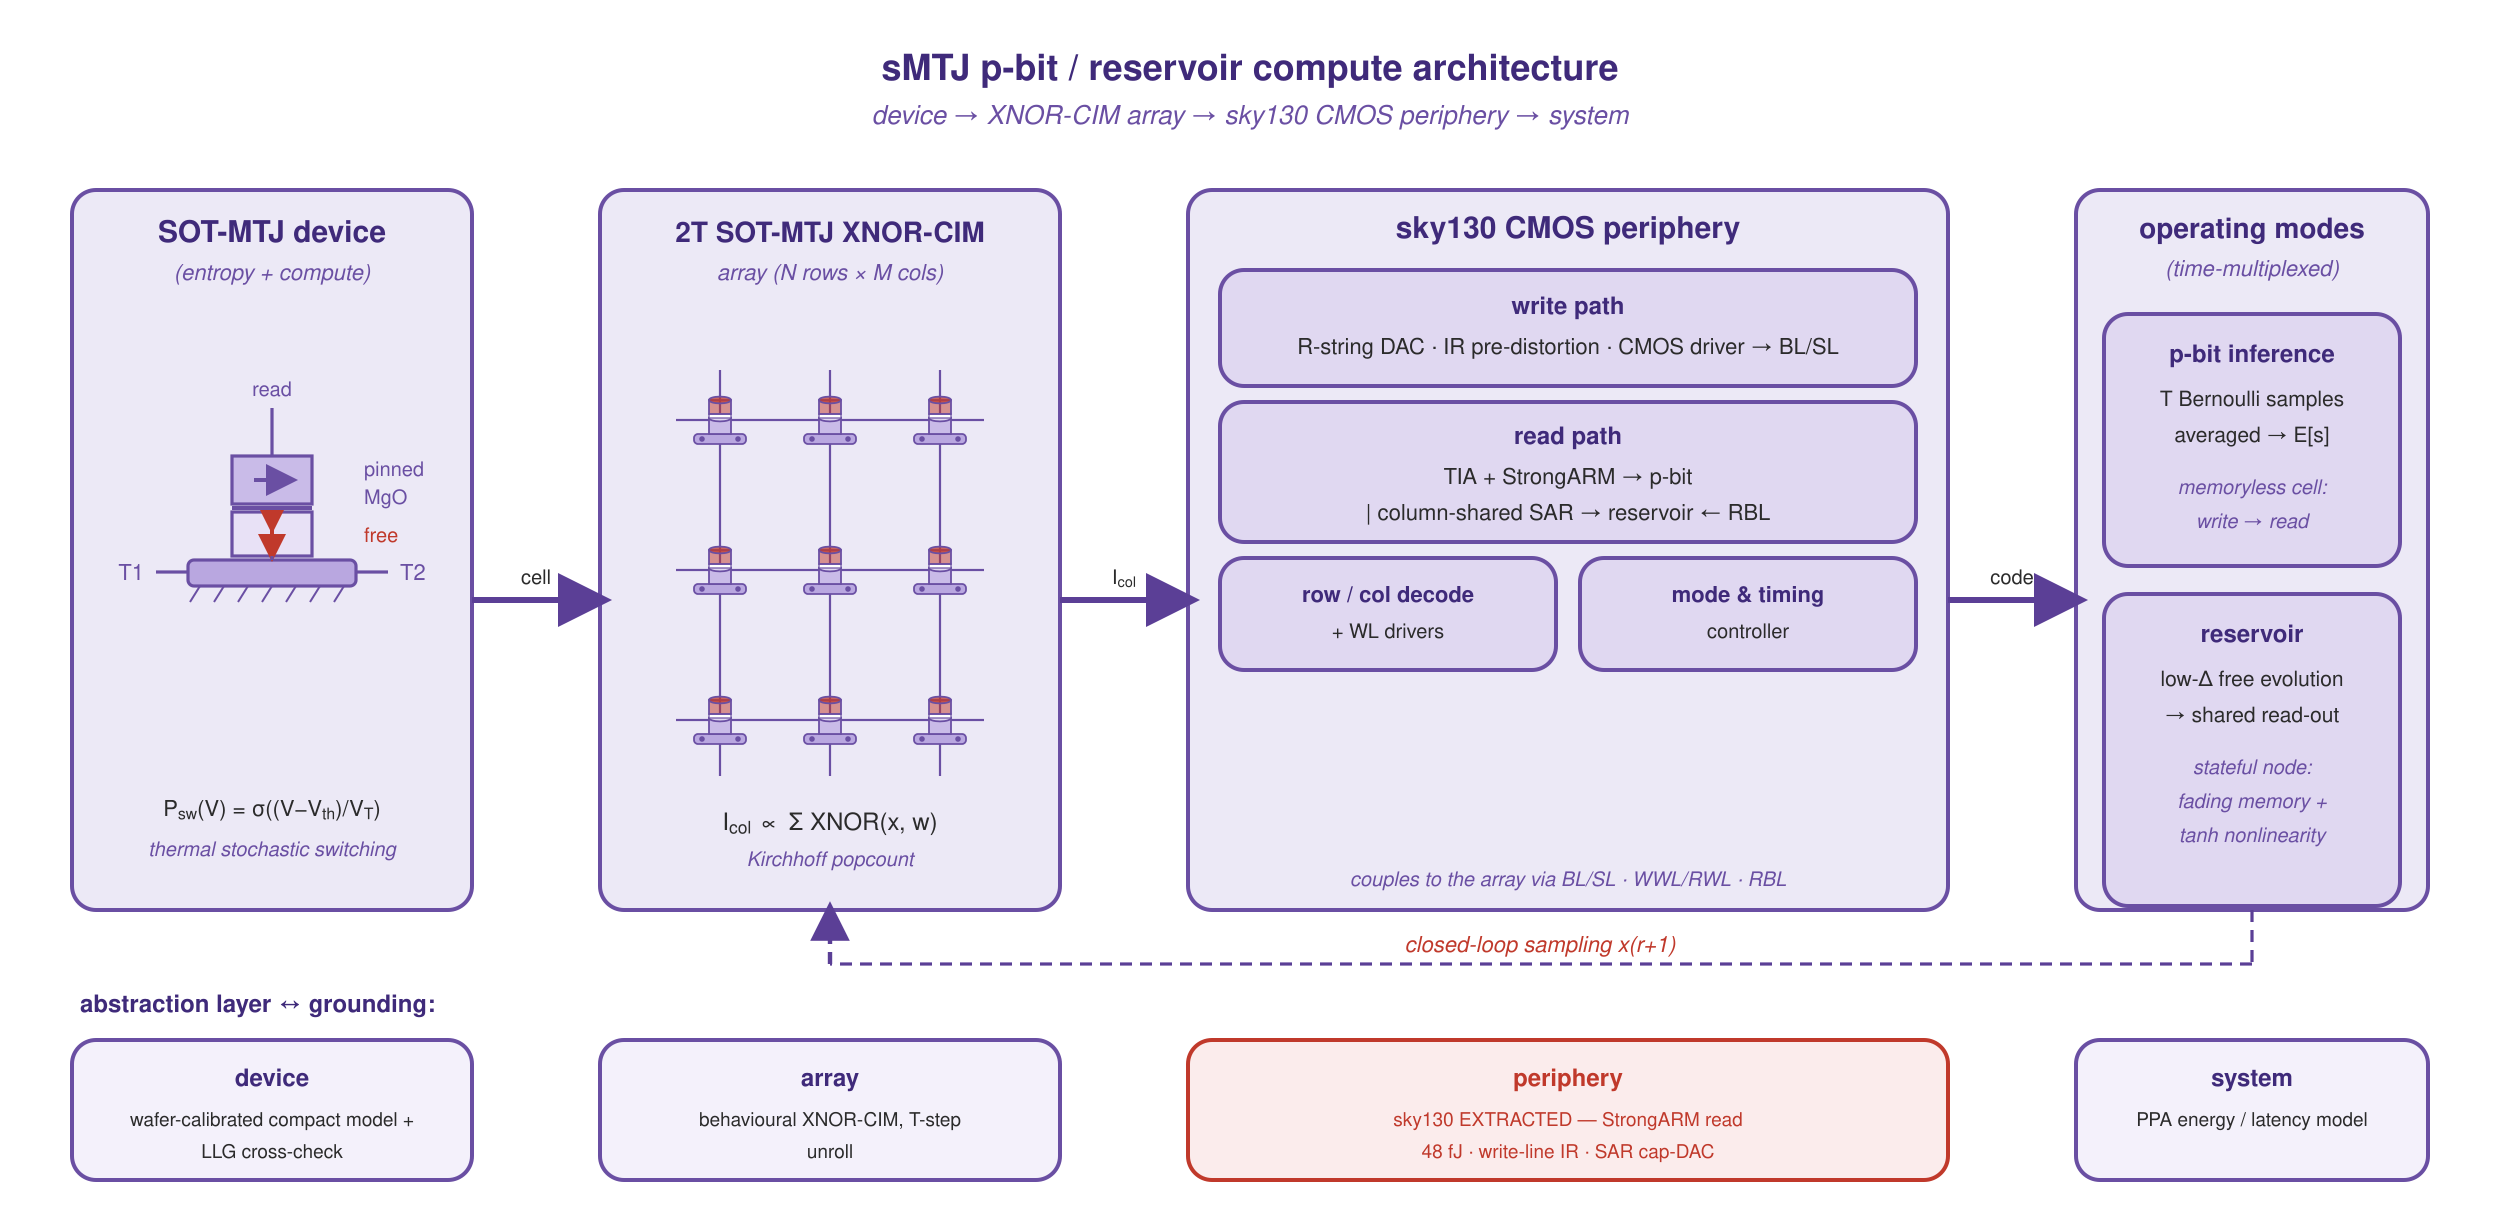
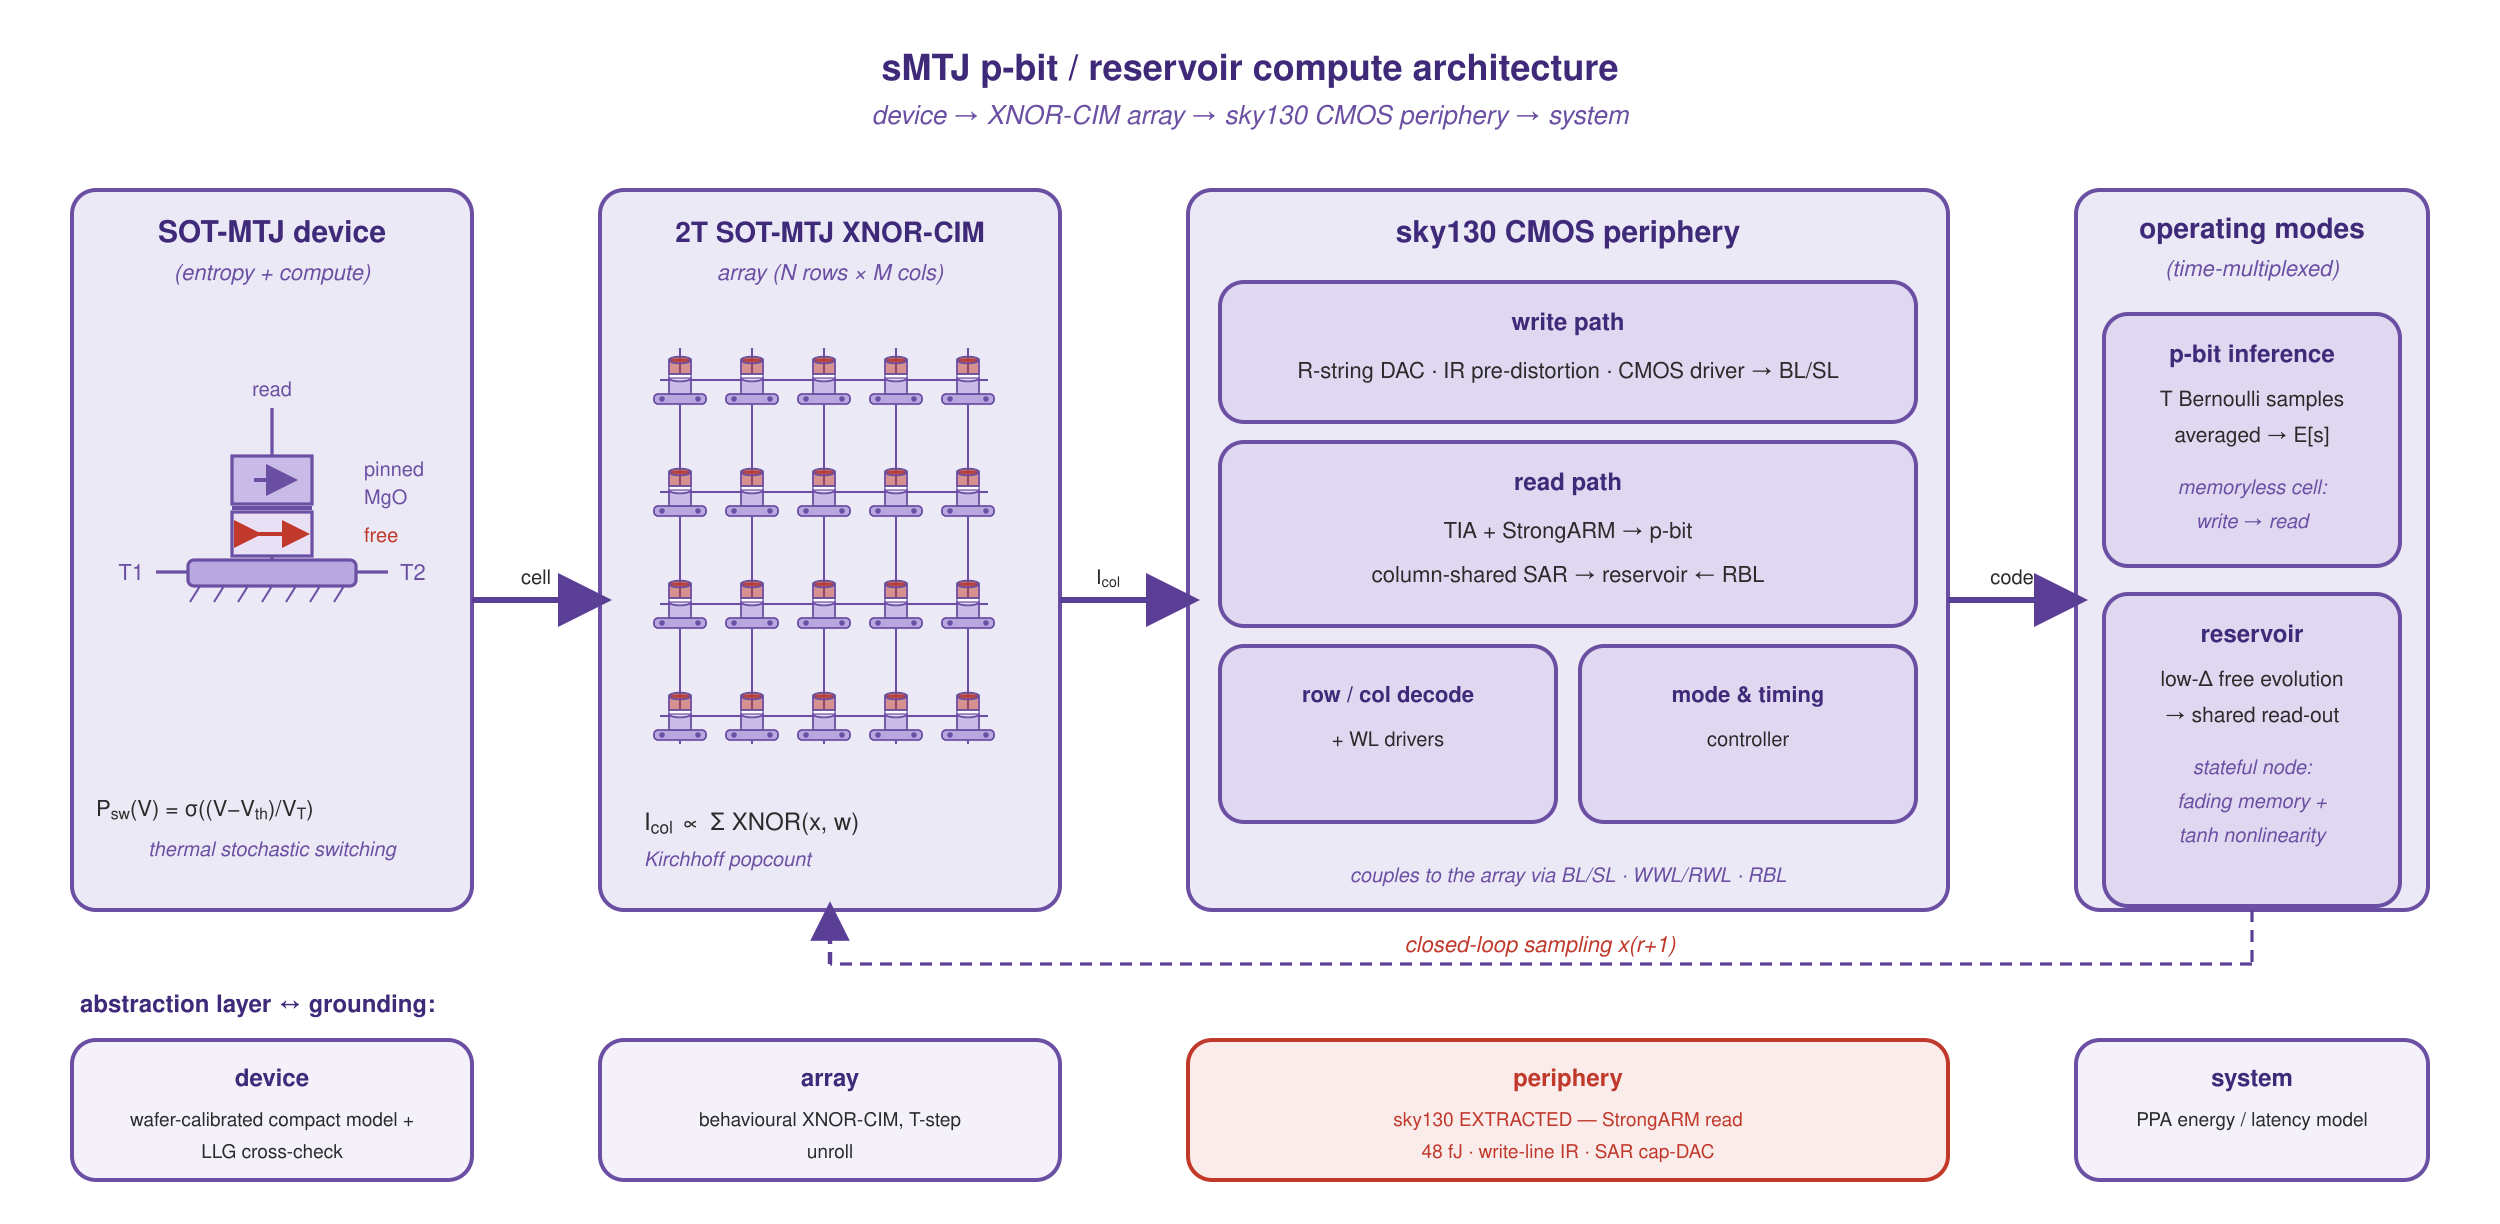
<svg xmlns="http://www.w3.org/2000/svg" viewBox="0 0 1250 612" font-family="Helvetica,Arial,sans-serif">
  <defs>
    <marker id="ah" markerWidth="9" markerHeight="9" refX="7" refY="4.5" orient="auto">
      <path d="M0,0 L9,4.5 L0,9 z" fill="#5b3f96" />
    </marker>
    <marker id="ahs" markerWidth="8" markerHeight="8" refX="6" refY="4" orient="auto">
      <path d="M0,0 L8,4 L0,8 z" fill="#6a4fa3" />
    </marker>
    <marker id="ar" markerWidth="7" markerHeight="7" refX="3.5" refY="3.5" orient="auto">
      <path d="M0,0 L7,3.5 L0,7 z" fill="#c0392b" />
    </marker>
  </defs>
  <rect x="0" y="0" width="1250" height="612" fill="white" />
  <text x="625" y="40" font-family="Helvetica,Arial,sans-serif" font-size="18" fill="#3f2a7a" font-weight="bold" text-anchor="middle">sMTJ p-bit / reservoir compute architecture</text>
  <text x="625" y="62" font-family="Helvetica,Arial,sans-serif" font-size="13" fill="#6a4fa3" font-weight="normal" text-anchor="middle" font-style="italic">device  →  XNOR-CIM array  →  sky130 CMOS periphery  →  system</text>
  <rect x="36" y="95" width="200" height="360" rx="12" fill="#ece9f6" stroke="#6a4fa3" stroke-width="2" />
  <text x="136" y="121" font-family="Helvetica,Arial,sans-serif" font-size="15" fill="#3f2a7a" font-weight="bold" text-anchor="middle">SOT-MTJ device</text>
  <text x="136" y="140" font-family="Helvetica,Arial,sans-serif" font-size="11" fill="#6a4fa3" font-weight="normal" text-anchor="middle" font-style="italic">(entropy + compute)</text>
  <rect x="94" y="280" width="84" height="13" rx="3" fill="#b9a7e0" stroke="#6a4fa3" stroke-width="1.6" />
  <line x1="100" y1="293" x2="95" y2="301" stroke="#6a4fa3" stroke-width="1" />
  <line x1="112" y1="293" x2="107" y2="301" stroke="#6a4fa3" stroke-width="1" />
  <line x1="124" y1="293" x2="119" y2="301" stroke="#6a4fa3" stroke-width="1" />
  <line x1="136" y1="293" x2="131" y2="301" stroke="#6a4fa3" stroke-width="1" />
  <line x1="148" y1="293" x2="143" y2="301" stroke="#6a4fa3" stroke-width="1" />
  <line x1="160" y1="293" x2="155" y2="301" stroke="#6a4fa3" stroke-width="1" />
  <line x1="172" y1="293" x2="167" y2="301" stroke="#6a4fa3" stroke-width="1" />
  <line x1="78" y1="286" x2="94" y2="286" stroke="#6a4fa3" stroke-width="1.6" />
  <line x1="178" y1="286" x2="194" y2="286" stroke="#6a4fa3" stroke-width="1.6" />
  <text x="72" y="290" font-family="Helvetica,Arial,sans-serif" font-size="11" fill="#6a4fa3" font-weight="normal" text-anchor="end">T1</text>
  <text x="200" y="290" font-family="Helvetica,Arial,sans-serif" font-size="11" fill="#6a4fa3" font-weight="normal" text-anchor="start">T2</text>
  <rect x="116" y="256" width="40" height="22" fill="#e8e1f6" stroke="#6a4fa3" stroke-width="1.6" />
-   <line x1="136" y1="260" x2="136" y2="274" stroke="#c0392b" stroke-width="2" marker-start="url(#ar)" marker-end="url(#ar)" />
+   <line x1="124" y1="267" x2="148" y2="267" stroke="#c0392b" stroke-width="2" marker-start="url(#ar)" marker-end="url(#ar)" />
  <text x="182" y="271" font-family="Helvetica,Arial,sans-serif" font-size="10" fill="#c0392b" font-weight="normal" text-anchor="start">free</text>
  <line x1="116" y1="254" x2="156" y2="254" stroke="#6a4fa3" stroke-width="2" />
  <text x="182" y="252" font-family="Helvetica,Arial,sans-serif" font-size="10" fill="#6a4fa3" font-weight="normal" text-anchor="start">MgO</text>
  <rect x="116" y="228" width="40" height="24" fill="#c9bbe8" stroke="#6a4fa3" stroke-width="1.6" />
  <line x1="127" y1="240" x2="145" y2="240" stroke="#6a4fa3" stroke-width="2" marker-end="url(#ahs)" />
  <text x="182" y="238" font-family="Helvetica,Arial,sans-serif" font-size="10" fill="#6a4fa3" font-weight="normal" text-anchor="start">pinned</text>
  <line x1="136" y1="278" x2="136" y2="280" stroke="#6a4fa3" stroke-width="1.6" />
  <line x1="136" y1="228" x2="136" y2="204" stroke="#6a4fa3" stroke-width="1.6" />
  <text x="136" y="198" font-family="Helvetica,Arial,sans-serif" font-size="10" fill="#6a4fa3" font-weight="normal" text-anchor="middle">read</text>
-   <text x="136" y="408" font-family="Helvetica,Arial,sans-serif" font-size="11" fill="#2b2b2b" font-weight="normal" text-anchor="middle">P<tspan baseline-shift="sub" font-size="0.72em">sw</tspan>(V) = σ((V−V<tspan baseline-shift="sub" font-size="0.72em">th</tspan>)/V<tspan baseline-shift="sub" font-size="0.72em">T</tspan>)</text>
+   <text x="48" y="408" font-family="Helvetica,Arial,sans-serif" font-size="11" fill="#2b2b2b" font-weight="normal" text-anchor="start">P<tspan baseline-shift="sub" font-size="0.72em">sw</tspan>(V) = σ((V−V<tspan baseline-shift="sub" font-size="0.72em">th</tspan>)/V<tspan baseline-shift="sub" font-size="0.72em">T</tspan>)</text>
  <text x="136" y="428" font-family="Helvetica,Arial,sans-serif" font-size="10" fill="#6a4fa3" font-weight="normal" text-anchor="middle" font-style="italic">thermal stochastic switching</text>
  <rect x="300" y="95" width="230" height="360" rx="12" fill="#ece9f6" stroke="#6a4fa3" stroke-width="2" />
  <text x="415" y="121" font-family="Helvetica,Arial,sans-serif" font-size="14" fill="#3f2a7a" font-weight="bold" text-anchor="middle">2T SOT-MTJ XNOR-CIM</text>
  <text x="415" y="140" font-family="Helvetica,Arial,sans-serif" font-size="11" fill="#6a4fa3" font-weight="normal" text-anchor="middle" font-style="italic">array  (N rows × M cols)</text>
-   <line x1="360" y1="185" x2="360" y2="388" stroke="#6a4fa3" stroke-width="1.1" />
-   <line x1="415" y1="185" x2="415" y2="388" stroke="#6a4fa3" stroke-width="1.1" />
-   <line x1="470" y1="185" x2="470" y2="388" stroke="#6a4fa3" stroke-width="1.1" />
-   <line x1="338" y1="210" x2="492" y2="210" stroke="#6a4fa3" stroke-width="1.1" />
-   <line x1="338" y1="285" x2="492" y2="285" stroke="#6a4fa3" stroke-width="1.1" />
-   <line x1="338" y1="360" x2="492" y2="360" stroke="#6a4fa3" stroke-width="1.1" />
-   <rect x="347" y="217" width="26" height="5" rx="2" fill="#b9a7e0" stroke="#6a4fa3" stroke-width="0.9" />
-   <ellipse cx="351" cy="219.5" rx="1.4" ry="1.4" fill="#6a4fa3" />
-   <ellipse cx="369" cy="219.5" rx="1.4" ry="1.4" fill="#6a4fa3" />
-   <rect x="354.5" y="209" width="11" height="8" fill="#c9bbe8" stroke="#6a4fa3" stroke-width="0.9" />
-   <ellipse cx="360" cy="209" rx="5.5" ry="1.7" fill="#e0d8f1" stroke="#6a4fa3" stroke-width="0.9" />
-   <rect x="354.5" y="207" width="11" height="2" fill="#ffffff" stroke="#6a4fa3" stroke-width="0.6" />
-   <rect x="354.5" y="200" width="11" height="7" fill="#c0392b" fill-opacity="0.5" stroke="#6a4fa3" stroke-width="0.9" />
-   <ellipse cx="360" cy="200" rx="5.5" ry="1.7" fill="#c0392b" fill-opacity="0.75" stroke="#6a4fa3" stroke-width="0.9" />
-   <rect x="347" y="292" width="26" height="5" rx="2" fill="#b9a7e0" stroke="#6a4fa3" stroke-width="0.9" />
-   <ellipse cx="351" cy="294.5" rx="1.4" ry="1.4" fill="#6a4fa3" />
-   <ellipse cx="369" cy="294.5" rx="1.4" ry="1.4" fill="#6a4fa3" />
-   <rect x="354.5" y="284" width="11" height="8" fill="#c9bbe8" stroke="#6a4fa3" stroke-width="0.9" />
-   <ellipse cx="360" cy="284" rx="5.5" ry="1.7" fill="#e0d8f1" stroke="#6a4fa3" stroke-width="0.9" />
-   <rect x="354.5" y="282" width="11" height="2" fill="#ffffff" stroke="#6a4fa3" stroke-width="0.6" />
-   <rect x="354.5" y="275" width="11" height="7" fill="#c0392b" fill-opacity="0.5" stroke="#6a4fa3" stroke-width="0.9" />
-   <ellipse cx="360" cy="275" rx="5.5" ry="1.7" fill="#c0392b" fill-opacity="0.75" stroke="#6a4fa3" stroke-width="0.9" />
-   <rect x="347" y="367" width="26" height="5" rx="2" fill="#b9a7e0" stroke="#6a4fa3" stroke-width="0.9" />
-   <ellipse cx="351" cy="369.5" rx="1.4" ry="1.4" fill="#6a4fa3" />
-   <ellipse cx="369" cy="369.5" rx="1.4" ry="1.4" fill="#6a4fa3" />
-   <rect x="354.5" y="359" width="11" height="8" fill="#c9bbe8" stroke="#6a4fa3" stroke-width="0.9" />
-   <ellipse cx="360" cy="359" rx="5.5" ry="1.7" fill="#e0d8f1" stroke="#6a4fa3" stroke-width="0.9" />
-   <rect x="354.5" y="357" width="11" height="2" fill="#ffffff" stroke="#6a4fa3" stroke-width="0.6" />
-   <rect x="354.5" y="350" width="11" height="7" fill="#c0392b" fill-opacity="0.5" stroke="#6a4fa3" stroke-width="0.9" />
-   <ellipse cx="360" cy="350" rx="5.5" ry="1.7" fill="#c0392b" fill-opacity="0.75" stroke="#6a4fa3" stroke-width="0.9" />
-   <rect x="402" y="217" width="26" height="5" rx="2" fill="#b9a7e0" stroke="#6a4fa3" stroke-width="0.9" />
-   <ellipse cx="406" cy="219.5" rx="1.4" ry="1.4" fill="#6a4fa3" />
-   <ellipse cx="424" cy="219.5" rx="1.4" ry="1.4" fill="#6a4fa3" />
-   <rect x="409.5" y="209" width="11" height="8" fill="#c9bbe8" stroke="#6a4fa3" stroke-width="0.9" />
-   <ellipse cx="415" cy="209" rx="5.5" ry="1.7" fill="#e0d8f1" stroke="#6a4fa3" stroke-width="0.9" />
-   <rect x="409.5" y="207" width="11" height="2" fill="#ffffff" stroke="#6a4fa3" stroke-width="0.6" />
-   <rect x="409.5" y="200" width="11" height="7" fill="#c0392b" fill-opacity="0.5" stroke="#6a4fa3" stroke-width="0.9" />
-   <ellipse cx="415" cy="200" rx="5.5" ry="1.7" fill="#c0392b" fill-opacity="0.75" stroke="#6a4fa3" stroke-width="0.9" />
-   <rect x="402" y="292" width="26" height="5" rx="2" fill="#b9a7e0" stroke="#6a4fa3" stroke-width="0.9" />
-   <ellipse cx="406" cy="294.5" rx="1.4" ry="1.4" fill="#6a4fa3" />
-   <ellipse cx="424" cy="294.5" rx="1.4" ry="1.4" fill="#6a4fa3" />
-   <rect x="409.5" y="284" width="11" height="8" fill="#c9bbe8" stroke="#6a4fa3" stroke-width="0.9" />
-   <ellipse cx="415" cy="284" rx="5.5" ry="1.7" fill="#e0d8f1" stroke="#6a4fa3" stroke-width="0.9" />
-   <rect x="409.5" y="282" width="11" height="2" fill="#ffffff" stroke="#6a4fa3" stroke-width="0.6" />
-   <rect x="409.5" y="275" width="11" height="7" fill="#c0392b" fill-opacity="0.5" stroke="#6a4fa3" stroke-width="0.9" />
-   <ellipse cx="415" cy="275" rx="5.5" ry="1.7" fill="#c0392b" fill-opacity="0.75" stroke="#6a4fa3" stroke-width="0.9" />
-   <rect x="402" y="367" width="26" height="5" rx="2" fill="#b9a7e0" stroke="#6a4fa3" stroke-width="0.9" />
-   <ellipse cx="406" cy="369.5" rx="1.4" ry="1.4" fill="#6a4fa3" />
-   <ellipse cx="424" cy="369.5" rx="1.4" ry="1.4" fill="#6a4fa3" />
-   <rect x="409.5" y="359" width="11" height="8" fill="#c9bbe8" stroke="#6a4fa3" stroke-width="0.9" />
-   <ellipse cx="415" cy="359" rx="5.5" ry="1.7" fill="#e0d8f1" stroke="#6a4fa3" stroke-width="0.9" />
-   <rect x="409.5" y="357" width="11" height="2" fill="#ffffff" stroke="#6a4fa3" stroke-width="0.6" />
-   <rect x="409.5" y="350" width="11" height="7" fill="#c0392b" fill-opacity="0.5" stroke="#6a4fa3" stroke-width="0.9" />
-   <ellipse cx="415" cy="350" rx="5.5" ry="1.7" fill="#c0392b" fill-opacity="0.75" stroke="#6a4fa3" stroke-width="0.9" />
-   <rect x="457" y="217" width="26" height="5" rx="2" fill="#b9a7e0" stroke="#6a4fa3" stroke-width="0.9" />
-   <ellipse cx="461" cy="219.5" rx="1.4" ry="1.4" fill="#6a4fa3" />
-   <ellipse cx="479" cy="219.5" rx="1.4" ry="1.4" fill="#6a4fa3" />
-   <rect x="464.5" y="209" width="11" height="8" fill="#c9bbe8" stroke="#6a4fa3" stroke-width="0.9" />
-   <ellipse cx="470" cy="209" rx="5.5" ry="1.7" fill="#e0d8f1" stroke="#6a4fa3" stroke-width="0.9" />
-   <rect x="464.5" y="207" width="11" height="2" fill="#ffffff" stroke="#6a4fa3" stroke-width="0.6" />
-   <rect x="464.5" y="200" width="11" height="7" fill="#c0392b" fill-opacity="0.5" stroke="#6a4fa3" stroke-width="0.9" />
-   <ellipse cx="470" cy="200" rx="5.5" ry="1.7" fill="#c0392b" fill-opacity="0.75" stroke="#6a4fa3" stroke-width="0.9" />
-   <rect x="457" y="292" width="26" height="5" rx="2" fill="#b9a7e0" stroke="#6a4fa3" stroke-width="0.9" />
-   <ellipse cx="461" cy="294.5" rx="1.4" ry="1.4" fill="#6a4fa3" />
-   <ellipse cx="479" cy="294.5" rx="1.4" ry="1.4" fill="#6a4fa3" />
-   <rect x="464.5" y="284" width="11" height="8" fill="#c9bbe8" stroke="#6a4fa3" stroke-width="0.9" />
-   <ellipse cx="470" cy="284" rx="5.5" ry="1.7" fill="#e0d8f1" stroke="#6a4fa3" stroke-width="0.9" />
-   <rect x="464.5" y="282" width="11" height="2" fill="#ffffff" stroke="#6a4fa3" stroke-width="0.6" />
-   <rect x="464.5" y="275" width="11" height="7" fill="#c0392b" fill-opacity="0.5" stroke="#6a4fa3" stroke-width="0.9" />
-   <ellipse cx="470" cy="275" rx="5.5" ry="1.7" fill="#c0392b" fill-opacity="0.75" stroke="#6a4fa3" stroke-width="0.9" />
-   <rect x="457" y="367" width="26" height="5" rx="2" fill="#b9a7e0" stroke="#6a4fa3" stroke-width="0.9" />
-   <ellipse cx="461" cy="369.5" rx="1.4" ry="1.4" fill="#6a4fa3" />
-   <ellipse cx="479" cy="369.5" rx="1.4" ry="1.4" fill="#6a4fa3" />
-   <rect x="464.5" y="359" width="11" height="8" fill="#c9bbe8" stroke="#6a4fa3" stroke-width="0.9" />
-   <ellipse cx="470" cy="359" rx="5.5" ry="1.7" fill="#e0d8f1" stroke="#6a4fa3" stroke-width="0.9" />
-   <rect x="464.5" y="357" width="11" height="2" fill="#ffffff" stroke="#6a4fa3" stroke-width="0.6" />
-   <rect x="464.5" y="350" width="11" height="7" fill="#c0392b" fill-opacity="0.5" stroke="#6a4fa3" stroke-width="0.9" />
-   <ellipse cx="470" cy="350" rx="5.5" ry="1.7" fill="#c0392b" fill-opacity="0.75" stroke="#6a4fa3" stroke-width="0.9" />
-   <text x="415" y="415" font-family="Helvetica,Arial,sans-serif" font-size="12" fill="#2b2b2b" font-weight="normal" text-anchor="middle">I<tspan baseline-shift="sub" font-size="0.72em">col</tspan> ∝ Σ XNOR(x, w)</text>
-   <text x="415" y="433" font-family="Helvetica,Arial,sans-serif" font-size="10" fill="#6a4fa3" font-weight="normal" text-anchor="middle" font-style="italic">Kirchhoff popcount</text>
+   <line x1="340" y1="174" x2="340" y2="372" stroke="#6a4fa3" stroke-width="1.0" />
+   <line x1="376" y1="174" x2="376" y2="372" stroke="#6a4fa3" stroke-width="1.0" />
+   <line x1="412" y1="174" x2="412" y2="372" stroke="#6a4fa3" stroke-width="1.0" />
+   <line x1="448" y1="174" x2="448" y2="372" stroke="#6a4fa3" stroke-width="1.0" />
+   <line x1="484" y1="174" x2="484" y2="372" stroke="#6a4fa3" stroke-width="1.0" />
+   <line x1="330" y1="190" x2="494" y2="190" stroke="#6a4fa3" stroke-width="1.0" />
+   <line x1="330" y1="246" x2="494" y2="246" stroke="#6a4fa3" stroke-width="1.0" />
+   <line x1="330" y1="302" x2="494" y2="302" stroke="#6a4fa3" stroke-width="1.0" />
+   <line x1="330" y1="358" x2="494" y2="358" stroke="#6a4fa3" stroke-width="1.0" />
+   <rect x="327" y="197" width="26" height="5" rx="2" fill="#b9a7e0" stroke="#6a4fa3" stroke-width="0.9" />
+   <ellipse cx="331" cy="199.5" rx="1.4" ry="1.4" fill="#6a4fa3" />
+   <ellipse cx="349" cy="199.5" rx="1.4" ry="1.4" fill="#6a4fa3" />
+   <rect x="334.5" y="189" width="11" height="8" fill="#c9bbe8" stroke="#6a4fa3" stroke-width="0.9" />
+   <ellipse cx="340" cy="189" rx="5.5" ry="1.7" fill="#e0d8f1" stroke="#6a4fa3" stroke-width="0.9" />
+   <rect x="334.5" y="187" width="11" height="2" fill="#ffffff" stroke="#6a4fa3" stroke-width="0.6" />
+   <rect x="334.5" y="180" width="11" height="7" fill="#c0392b" fill-opacity="0.5" stroke="#6a4fa3" stroke-width="0.9" />
+   <ellipse cx="340" cy="180" rx="5.5" ry="1.7" fill="#c0392b" fill-opacity="0.75" stroke="#6a4fa3" stroke-width="0.9" />
+   <rect x="327" y="253" width="26" height="5" rx="2" fill="#b9a7e0" stroke="#6a4fa3" stroke-width="0.9" />
+   <ellipse cx="331" cy="255.5" rx="1.4" ry="1.4" fill="#6a4fa3" />
+   <ellipse cx="349" cy="255.5" rx="1.4" ry="1.4" fill="#6a4fa3" />
+   <rect x="334.5" y="245" width="11" height="8" fill="#c9bbe8" stroke="#6a4fa3" stroke-width="0.9" />
+   <ellipse cx="340" cy="245" rx="5.5" ry="1.7" fill="#e0d8f1" stroke="#6a4fa3" stroke-width="0.9" />
+   <rect x="334.5" y="243" width="11" height="2" fill="#ffffff" stroke="#6a4fa3" stroke-width="0.6" />
+   <rect x="334.5" y="236" width="11" height="7" fill="#c0392b" fill-opacity="0.5" stroke="#6a4fa3" stroke-width="0.9" />
+   <ellipse cx="340" cy="236" rx="5.5" ry="1.7" fill="#c0392b" fill-opacity="0.75" stroke="#6a4fa3" stroke-width="0.9" />
+   <rect x="327" y="309" width="26" height="5" rx="2" fill="#b9a7e0" stroke="#6a4fa3" stroke-width="0.9" />
+   <ellipse cx="331" cy="311.5" rx="1.4" ry="1.4" fill="#6a4fa3" />
+   <ellipse cx="349" cy="311.5" rx="1.4" ry="1.4" fill="#6a4fa3" />
+   <rect x="334.5" y="301" width="11" height="8" fill="#c9bbe8" stroke="#6a4fa3" stroke-width="0.9" />
+   <ellipse cx="340" cy="301" rx="5.5" ry="1.7" fill="#e0d8f1" stroke="#6a4fa3" stroke-width="0.9" />
+   <rect x="334.5" y="299" width="11" height="2" fill="#ffffff" stroke="#6a4fa3" stroke-width="0.6" />
+   <rect x="334.5" y="292" width="11" height="7" fill="#c0392b" fill-opacity="0.5" stroke="#6a4fa3" stroke-width="0.9" />
+   <ellipse cx="340" cy="292" rx="5.5" ry="1.7" fill="#c0392b" fill-opacity="0.75" stroke="#6a4fa3" stroke-width="0.9" />
+   <rect x="327" y="365" width="26" height="5" rx="2" fill="#b9a7e0" stroke="#6a4fa3" stroke-width="0.9" />
+   <ellipse cx="331" cy="367.5" rx="1.4" ry="1.4" fill="#6a4fa3" />
+   <ellipse cx="349" cy="367.5" rx="1.4" ry="1.4" fill="#6a4fa3" />
+   <rect x="334.5" y="357" width="11" height="8" fill="#c9bbe8" stroke="#6a4fa3" stroke-width="0.9" />
+   <ellipse cx="340" cy="357" rx="5.5" ry="1.7" fill="#e0d8f1" stroke="#6a4fa3" stroke-width="0.9" />
+   <rect x="334.5" y="355" width="11" height="2" fill="#ffffff" stroke="#6a4fa3" stroke-width="0.6" />
+   <rect x="334.5" y="348" width="11" height="7" fill="#c0392b" fill-opacity="0.5" stroke="#6a4fa3" stroke-width="0.9" />
+   <ellipse cx="340" cy="348" rx="5.5" ry="1.7" fill="#c0392b" fill-opacity="0.75" stroke="#6a4fa3" stroke-width="0.9" />
+   <rect x="363" y="197" width="26" height="5" rx="2" fill="#b9a7e0" stroke="#6a4fa3" stroke-width="0.9" />
+   <ellipse cx="367" cy="199.5" rx="1.4" ry="1.4" fill="#6a4fa3" />
+   <ellipse cx="385" cy="199.5" rx="1.4" ry="1.4" fill="#6a4fa3" />
+   <rect x="370.5" y="189" width="11" height="8" fill="#c9bbe8" stroke="#6a4fa3" stroke-width="0.9" />
+   <ellipse cx="376" cy="189" rx="5.5" ry="1.7" fill="#e0d8f1" stroke="#6a4fa3" stroke-width="0.9" />
+   <rect x="370.5" y="187" width="11" height="2" fill="#ffffff" stroke="#6a4fa3" stroke-width="0.6" />
+   <rect x="370.5" y="180" width="11" height="7" fill="#c0392b" fill-opacity="0.5" stroke="#6a4fa3" stroke-width="0.9" />
+   <ellipse cx="376" cy="180" rx="5.5" ry="1.7" fill="#c0392b" fill-opacity="0.75" stroke="#6a4fa3" stroke-width="0.9" />
+   <rect x="363" y="253" width="26" height="5" rx="2" fill="#b9a7e0" stroke="#6a4fa3" stroke-width="0.9" />
+   <ellipse cx="367" cy="255.5" rx="1.4" ry="1.4" fill="#6a4fa3" />
+   <ellipse cx="385" cy="255.5" rx="1.4" ry="1.4" fill="#6a4fa3" />
+   <rect x="370.5" y="245" width="11" height="8" fill="#c9bbe8" stroke="#6a4fa3" stroke-width="0.9" />
+   <ellipse cx="376" cy="245" rx="5.5" ry="1.7" fill="#e0d8f1" stroke="#6a4fa3" stroke-width="0.9" />
+   <rect x="370.5" y="243" width="11" height="2" fill="#ffffff" stroke="#6a4fa3" stroke-width="0.6" />
+   <rect x="370.5" y="236" width="11" height="7" fill="#c0392b" fill-opacity="0.5" stroke="#6a4fa3" stroke-width="0.9" />
+   <ellipse cx="376" cy="236" rx="5.5" ry="1.7" fill="#c0392b" fill-opacity="0.75" stroke="#6a4fa3" stroke-width="0.9" />
+   <rect x="363" y="309" width="26" height="5" rx="2" fill="#b9a7e0" stroke="#6a4fa3" stroke-width="0.9" />
+   <ellipse cx="367" cy="311.5" rx="1.4" ry="1.4" fill="#6a4fa3" />
+   <ellipse cx="385" cy="311.5" rx="1.4" ry="1.4" fill="#6a4fa3" />
+   <rect x="370.5" y="301" width="11" height="8" fill="#c9bbe8" stroke="#6a4fa3" stroke-width="0.9" />
+   <ellipse cx="376" cy="301" rx="5.5" ry="1.7" fill="#e0d8f1" stroke="#6a4fa3" stroke-width="0.9" />
+   <rect x="370.5" y="299" width="11" height="2" fill="#ffffff" stroke="#6a4fa3" stroke-width="0.6" />
+   <rect x="370.5" y="292" width="11" height="7" fill="#c0392b" fill-opacity="0.5" stroke="#6a4fa3" stroke-width="0.9" />
+   <ellipse cx="376" cy="292" rx="5.5" ry="1.7" fill="#c0392b" fill-opacity="0.75" stroke="#6a4fa3" stroke-width="0.9" />
+   <rect x="363" y="365" width="26" height="5" rx="2" fill="#b9a7e0" stroke="#6a4fa3" stroke-width="0.9" />
+   <ellipse cx="367" cy="367.5" rx="1.4" ry="1.4" fill="#6a4fa3" />
+   <ellipse cx="385" cy="367.5" rx="1.4" ry="1.4" fill="#6a4fa3" />
+   <rect x="370.5" y="357" width="11" height="8" fill="#c9bbe8" stroke="#6a4fa3" stroke-width="0.9" />
+   <ellipse cx="376" cy="357" rx="5.5" ry="1.7" fill="#e0d8f1" stroke="#6a4fa3" stroke-width="0.9" />
+   <rect x="370.5" y="355" width="11" height="2" fill="#ffffff" stroke="#6a4fa3" stroke-width="0.6" />
+   <rect x="370.5" y="348" width="11" height="7" fill="#c0392b" fill-opacity="0.5" stroke="#6a4fa3" stroke-width="0.9" />
+   <ellipse cx="376" cy="348" rx="5.5" ry="1.7" fill="#c0392b" fill-opacity="0.75" stroke="#6a4fa3" stroke-width="0.9" />
+   <rect x="399" y="197" width="26" height="5" rx="2" fill="#b9a7e0" stroke="#6a4fa3" stroke-width="0.9" />
+   <ellipse cx="403" cy="199.5" rx="1.4" ry="1.4" fill="#6a4fa3" />
+   <ellipse cx="421" cy="199.5" rx="1.4" ry="1.4" fill="#6a4fa3" />
+   <rect x="406.5" y="189" width="11" height="8" fill="#c9bbe8" stroke="#6a4fa3" stroke-width="0.9" />
+   <ellipse cx="412" cy="189" rx="5.5" ry="1.7" fill="#e0d8f1" stroke="#6a4fa3" stroke-width="0.9" />
+   <rect x="406.5" y="187" width="11" height="2" fill="#ffffff" stroke="#6a4fa3" stroke-width="0.6" />
+   <rect x="406.5" y="180" width="11" height="7" fill="#c0392b" fill-opacity="0.5" stroke="#6a4fa3" stroke-width="0.9" />
+   <ellipse cx="412" cy="180" rx="5.5" ry="1.7" fill="#c0392b" fill-opacity="0.75" stroke="#6a4fa3" stroke-width="0.9" />
+   <rect x="399" y="253" width="26" height="5" rx="2" fill="#b9a7e0" stroke="#6a4fa3" stroke-width="0.9" />
+   <ellipse cx="403" cy="255.5" rx="1.4" ry="1.4" fill="#6a4fa3" />
+   <ellipse cx="421" cy="255.5" rx="1.4" ry="1.4" fill="#6a4fa3" />
+   <rect x="406.5" y="245" width="11" height="8" fill="#c9bbe8" stroke="#6a4fa3" stroke-width="0.9" />
+   <ellipse cx="412" cy="245" rx="5.5" ry="1.7" fill="#e0d8f1" stroke="#6a4fa3" stroke-width="0.9" />
+   <rect x="406.5" y="243" width="11" height="2" fill="#ffffff" stroke="#6a4fa3" stroke-width="0.6" />
+   <rect x="406.5" y="236" width="11" height="7" fill="#c0392b" fill-opacity="0.5" stroke="#6a4fa3" stroke-width="0.9" />
+   <ellipse cx="412" cy="236" rx="5.5" ry="1.7" fill="#c0392b" fill-opacity="0.75" stroke="#6a4fa3" stroke-width="0.9" />
+   <rect x="399" y="309" width="26" height="5" rx="2" fill="#b9a7e0" stroke="#6a4fa3" stroke-width="0.9" />
+   <ellipse cx="403" cy="311.5" rx="1.4" ry="1.4" fill="#6a4fa3" />
+   <ellipse cx="421" cy="311.5" rx="1.4" ry="1.4" fill="#6a4fa3" />
+   <rect x="406.5" y="301" width="11" height="8" fill="#c9bbe8" stroke="#6a4fa3" stroke-width="0.9" />
+   <ellipse cx="412" cy="301" rx="5.5" ry="1.7" fill="#e0d8f1" stroke="#6a4fa3" stroke-width="0.9" />
+   <rect x="406.5" y="299" width="11" height="2" fill="#ffffff" stroke="#6a4fa3" stroke-width="0.6" />
+   <rect x="406.5" y="292" width="11" height="7" fill="#c0392b" fill-opacity="0.5" stroke="#6a4fa3" stroke-width="0.9" />
+   <ellipse cx="412" cy="292" rx="5.5" ry="1.7" fill="#c0392b" fill-opacity="0.75" stroke="#6a4fa3" stroke-width="0.9" />
+   <rect x="399" y="365" width="26" height="5" rx="2" fill="#b9a7e0" stroke="#6a4fa3" stroke-width="0.9" />
+   <ellipse cx="403" cy="367.5" rx="1.4" ry="1.4" fill="#6a4fa3" />
+   <ellipse cx="421" cy="367.5" rx="1.4" ry="1.4" fill="#6a4fa3" />
+   <rect x="406.5" y="357" width="11" height="8" fill="#c9bbe8" stroke="#6a4fa3" stroke-width="0.9" />
+   <ellipse cx="412" cy="357" rx="5.5" ry="1.7" fill="#e0d8f1" stroke="#6a4fa3" stroke-width="0.9" />
+   <rect x="406.5" y="355" width="11" height="2" fill="#ffffff" stroke="#6a4fa3" stroke-width="0.6" />
+   <rect x="406.5" y="348" width="11" height="7" fill="#c0392b" fill-opacity="0.5" stroke="#6a4fa3" stroke-width="0.9" />
+   <ellipse cx="412" cy="348" rx="5.5" ry="1.7" fill="#c0392b" fill-opacity="0.75" stroke="#6a4fa3" stroke-width="0.9" />
+   <rect x="435" y="197" width="26" height="5" rx="2" fill="#b9a7e0" stroke="#6a4fa3" stroke-width="0.9" />
+   <ellipse cx="439" cy="199.5" rx="1.4" ry="1.4" fill="#6a4fa3" />
+   <ellipse cx="457" cy="199.5" rx="1.4" ry="1.4" fill="#6a4fa3" />
+   <rect x="442.5" y="189" width="11" height="8" fill="#c9bbe8" stroke="#6a4fa3" stroke-width="0.9" />
+   <ellipse cx="448" cy="189" rx="5.5" ry="1.7" fill="#e0d8f1" stroke="#6a4fa3" stroke-width="0.9" />
+   <rect x="442.5" y="187" width="11" height="2" fill="#ffffff" stroke="#6a4fa3" stroke-width="0.6" />
+   <rect x="442.5" y="180" width="11" height="7" fill="#c0392b" fill-opacity="0.5" stroke="#6a4fa3" stroke-width="0.9" />
+   <ellipse cx="448" cy="180" rx="5.5" ry="1.7" fill="#c0392b" fill-opacity="0.75" stroke="#6a4fa3" stroke-width="0.9" />
+   <rect x="435" y="253" width="26" height="5" rx="2" fill="#b9a7e0" stroke="#6a4fa3" stroke-width="0.9" />
+   <ellipse cx="439" cy="255.5" rx="1.4" ry="1.4" fill="#6a4fa3" />
+   <ellipse cx="457" cy="255.5" rx="1.4" ry="1.4" fill="#6a4fa3" />
+   <rect x="442.5" y="245" width="11" height="8" fill="#c9bbe8" stroke="#6a4fa3" stroke-width="0.9" />
+   <ellipse cx="448" cy="245" rx="5.5" ry="1.7" fill="#e0d8f1" stroke="#6a4fa3" stroke-width="0.9" />
+   <rect x="442.5" y="243" width="11" height="2" fill="#ffffff" stroke="#6a4fa3" stroke-width="0.6" />
+   <rect x="442.5" y="236" width="11" height="7" fill="#c0392b" fill-opacity="0.5" stroke="#6a4fa3" stroke-width="0.9" />
+   <ellipse cx="448" cy="236" rx="5.5" ry="1.7" fill="#c0392b" fill-opacity="0.75" stroke="#6a4fa3" stroke-width="0.9" />
+   <rect x="435" y="309" width="26" height="5" rx="2" fill="#b9a7e0" stroke="#6a4fa3" stroke-width="0.9" />
+   <ellipse cx="439" cy="311.5" rx="1.4" ry="1.4" fill="#6a4fa3" />
+   <ellipse cx="457" cy="311.5" rx="1.4" ry="1.4" fill="#6a4fa3" />
+   <rect x="442.5" y="301" width="11" height="8" fill="#c9bbe8" stroke="#6a4fa3" stroke-width="0.9" />
+   <ellipse cx="448" cy="301" rx="5.5" ry="1.7" fill="#e0d8f1" stroke="#6a4fa3" stroke-width="0.9" />
+   <rect x="442.5" y="299" width="11" height="2" fill="#ffffff" stroke="#6a4fa3" stroke-width="0.6" />
+   <rect x="442.5" y="292" width="11" height="7" fill="#c0392b" fill-opacity="0.5" stroke="#6a4fa3" stroke-width="0.9" />
+   <ellipse cx="448" cy="292" rx="5.5" ry="1.7" fill="#c0392b" fill-opacity="0.75" stroke="#6a4fa3" stroke-width="0.9" />
+   <rect x="435" y="365" width="26" height="5" rx="2" fill="#b9a7e0" stroke="#6a4fa3" stroke-width="0.9" />
+   <ellipse cx="439" cy="367.5" rx="1.4" ry="1.4" fill="#6a4fa3" />
+   <ellipse cx="457" cy="367.5" rx="1.4" ry="1.4" fill="#6a4fa3" />
+   <rect x="442.5" y="357" width="11" height="8" fill="#c9bbe8" stroke="#6a4fa3" stroke-width="0.9" />
+   <ellipse cx="448" cy="357" rx="5.5" ry="1.7" fill="#e0d8f1" stroke="#6a4fa3" stroke-width="0.9" />
+   <rect x="442.5" y="355" width="11" height="2" fill="#ffffff" stroke="#6a4fa3" stroke-width="0.6" />
+   <rect x="442.5" y="348" width="11" height="7" fill="#c0392b" fill-opacity="0.5" stroke="#6a4fa3" stroke-width="0.9" />
+   <ellipse cx="448" cy="348" rx="5.5" ry="1.7" fill="#c0392b" fill-opacity="0.75" stroke="#6a4fa3" stroke-width="0.9" />
+   <rect x="471" y="197" width="26" height="5" rx="2" fill="#b9a7e0" stroke="#6a4fa3" stroke-width="0.9" />
+   <ellipse cx="475" cy="199.5" rx="1.4" ry="1.4" fill="#6a4fa3" />
+   <ellipse cx="493" cy="199.5" rx="1.4" ry="1.4" fill="#6a4fa3" />
+   <rect x="478.5" y="189" width="11" height="8" fill="#c9bbe8" stroke="#6a4fa3" stroke-width="0.9" />
+   <ellipse cx="484" cy="189" rx="5.5" ry="1.7" fill="#e0d8f1" stroke="#6a4fa3" stroke-width="0.9" />
+   <rect x="478.5" y="187" width="11" height="2" fill="#ffffff" stroke="#6a4fa3" stroke-width="0.6" />
+   <rect x="478.5" y="180" width="11" height="7" fill="#c0392b" fill-opacity="0.5" stroke="#6a4fa3" stroke-width="0.9" />
+   <ellipse cx="484" cy="180" rx="5.5" ry="1.7" fill="#c0392b" fill-opacity="0.75" stroke="#6a4fa3" stroke-width="0.9" />
+   <rect x="471" y="253" width="26" height="5" rx="2" fill="#b9a7e0" stroke="#6a4fa3" stroke-width="0.9" />
+   <ellipse cx="475" cy="255.5" rx="1.4" ry="1.4" fill="#6a4fa3" />
+   <ellipse cx="493" cy="255.5" rx="1.4" ry="1.4" fill="#6a4fa3" />
+   <rect x="478.5" y="245" width="11" height="8" fill="#c9bbe8" stroke="#6a4fa3" stroke-width="0.9" />
+   <ellipse cx="484" cy="245" rx="5.5" ry="1.7" fill="#e0d8f1" stroke="#6a4fa3" stroke-width="0.9" />
+   <rect x="478.5" y="243" width="11" height="2" fill="#ffffff" stroke="#6a4fa3" stroke-width="0.6" />
+   <rect x="478.5" y="236" width="11" height="7" fill="#c0392b" fill-opacity="0.5" stroke="#6a4fa3" stroke-width="0.9" />
+   <ellipse cx="484" cy="236" rx="5.5" ry="1.7" fill="#c0392b" fill-opacity="0.75" stroke="#6a4fa3" stroke-width="0.9" />
+   <rect x="471" y="309" width="26" height="5" rx="2" fill="#b9a7e0" stroke="#6a4fa3" stroke-width="0.9" />
+   <ellipse cx="475" cy="311.5" rx="1.4" ry="1.4" fill="#6a4fa3" />
+   <ellipse cx="493" cy="311.5" rx="1.4" ry="1.4" fill="#6a4fa3" />
+   <rect x="478.5" y="301" width="11" height="8" fill="#c9bbe8" stroke="#6a4fa3" stroke-width="0.9" />
+   <ellipse cx="484" cy="301" rx="5.5" ry="1.7" fill="#e0d8f1" stroke="#6a4fa3" stroke-width="0.9" />
+   <rect x="478.5" y="299" width="11" height="2" fill="#ffffff" stroke="#6a4fa3" stroke-width="0.6" />
+   <rect x="478.5" y="292" width="11" height="7" fill="#c0392b" fill-opacity="0.5" stroke="#6a4fa3" stroke-width="0.9" />
+   <ellipse cx="484" cy="292" rx="5.5" ry="1.7" fill="#c0392b" fill-opacity="0.75" stroke="#6a4fa3" stroke-width="0.9" />
+   <rect x="471" y="365" width="26" height="5" rx="2" fill="#b9a7e0" stroke="#6a4fa3" stroke-width="0.9" />
+   <ellipse cx="475" cy="367.5" rx="1.4" ry="1.4" fill="#6a4fa3" />
+   <ellipse cx="493" cy="367.5" rx="1.4" ry="1.4" fill="#6a4fa3" />
+   <rect x="478.5" y="357" width="11" height="8" fill="#c9bbe8" stroke="#6a4fa3" stroke-width="0.9" />
+   <ellipse cx="484" cy="357" rx="5.5" ry="1.7" fill="#e0d8f1" stroke="#6a4fa3" stroke-width="0.9" />
+   <rect x="478.5" y="355" width="11" height="2" fill="#ffffff" stroke="#6a4fa3" stroke-width="0.6" />
+   <rect x="478.5" y="348" width="11" height="7" fill="#c0392b" fill-opacity="0.5" stroke="#6a4fa3" stroke-width="0.9" />
+   <ellipse cx="484" cy="348" rx="5.5" ry="1.7" fill="#c0392b" fill-opacity="0.75" stroke="#6a4fa3" stroke-width="0.9" />
+   <text x="322" y="415" font-family="Helvetica,Arial,sans-serif" font-size="12" fill="#2b2b2b" font-weight="normal" text-anchor="start">I<tspan baseline-shift="sub" font-size="0.72em">col</tspan> ∝ Σ XNOR(x, w)</text>
+   <text x="322" y="433" font-family="Helvetica,Arial,sans-serif" font-size="10" fill="#6a4fa3" font-weight="normal" text-anchor="start" font-style="italic">Kirchhoff popcount</text>
  <rect x="594" y="95" width="380" height="360" rx="12" fill="#ece9f6" stroke="#6a4fa3" stroke-width="2" />
-   <text x="784" y="119" font-family="Helvetica,Arial,sans-serif" font-size="15" fill="#3f2a7a" font-weight="bold" text-anchor="middle">sky130 CMOS periphery</text>
-   <rect x="610" y="135" width="348" height="58" rx="12" fill="#e0d8f1" stroke="#6a4fa3" stroke-width="2" />
-   <text x="784" y="157" font-family="Helvetica,Arial,sans-serif" font-size="12" fill="#3f2a7a" font-weight="bold" text-anchor="middle">write path</text>
-   <text x="784" y="177" font-family="Helvetica,Arial,sans-serif" font-size="11" fill="#2b2b2b" font-weight="normal" text-anchor="middle">R-string DAC · IR pre-distortion · CMOS driver  → BL/SL</text>
-   <rect x="610" y="201" width="348" height="70" rx="12" fill="#e0d8f1" stroke="#6a4fa3" stroke-width="2" />
-   <text x="784" y="222" font-family="Helvetica,Arial,sans-serif" font-size="12" fill="#3f2a7a" font-weight="bold" text-anchor="middle">read path</text>
-   <text x="784" y="242" font-family="Helvetica,Arial,sans-serif" font-size="11" fill="#2b2b2b" font-weight="normal" text-anchor="middle">TIA + StrongARM  → p-bit</text>
-   <text x="784" y="260" font-family="Helvetica,Arial,sans-serif" font-size="11" fill="#2b2b2b" font-weight="normal" text-anchor="middle">| column-shared SAR  → reservoir   ← RBL</text>
-   <rect x="610" y="279" width="168" height="56" rx="12" fill="#e0d8f1" stroke="#6a4fa3" stroke-width="2" />
-   <text x="694" y="301" font-family="Helvetica,Arial,sans-serif" font-size="11" fill="#3f2a7a" font-weight="bold" text-anchor="middle">row / col decode</text>
-   <text x="694" y="319" font-family="Helvetica,Arial,sans-serif" font-size="10" fill="#2b2b2b" font-weight="normal" text-anchor="middle">+ WL drivers</text>
-   <rect x="790" y="279" width="168" height="56" rx="12" fill="#e0d8f1" stroke="#6a4fa3" stroke-width="2" />
-   <text x="874" y="301" font-family="Helvetica,Arial,sans-serif" font-size="11" fill="#3f2a7a" font-weight="bold" text-anchor="middle">mode &amp; timing</text>
-   <text x="874" y="319" font-family="Helvetica,Arial,sans-serif" font-size="10" fill="#2b2b2b" font-weight="normal" text-anchor="middle">controller</text>
-   <text x="784" y="443" font-family="Helvetica,Arial,sans-serif" font-size="10" fill="#6a4fa3" font-weight="normal" text-anchor="middle" font-style="italic">couples to the array via BL/SL · WWL/RWL · RBL</text>
+   <text x="784" y="121" font-family="Helvetica,Arial,sans-serif" font-size="15" fill="#3f2a7a" font-weight="bold" text-anchor="middle">sky130 CMOS periphery</text>
+   <rect x="610" y="141" width="348" height="70" rx="12" fill="#e0d8f1" stroke="#6a4fa3" stroke-width="2" />
+   <text x="784" y="165" font-family="Helvetica,Arial,sans-serif" font-size="12" fill="#3f2a7a" font-weight="bold" text-anchor="middle">write path</text>
+   <text x="784" y="189" font-family="Helvetica,Arial,sans-serif" font-size="11" fill="#2b2b2b" font-weight="normal" text-anchor="middle">R-string DAC · IR pre-distortion · CMOS driver  → BL/SL</text>
+   <rect x="610" y="221" width="348" height="92" rx="12" fill="#e0d8f1" stroke="#6a4fa3" stroke-width="2" />
+   <text x="784" y="245" font-family="Helvetica,Arial,sans-serif" font-size="12" fill="#3f2a7a" font-weight="bold" text-anchor="middle">read path</text>
+   <text x="784" y="269" font-family="Helvetica,Arial,sans-serif" font-size="11" fill="#2b2b2b" font-weight="normal" text-anchor="middle">TIA + StrongARM  → p-bit</text>
+   <text x="784" y="291" font-family="Helvetica,Arial,sans-serif" font-size="11" fill="#2b2b2b" font-weight="normal" text-anchor="middle">column-shared SAR  → reservoir   ← RBL</text>
+   <rect x="610" y="323" width="168" height="88" rx="12" fill="#e0d8f1" stroke="#6a4fa3" stroke-width="2" />
+   <text x="694" y="351" font-family="Helvetica,Arial,sans-serif" font-size="11" fill="#3f2a7a" font-weight="bold" text-anchor="middle">row / col decode</text>
+   <text x="694" y="373" font-family="Helvetica,Arial,sans-serif" font-size="10" fill="#2b2b2b" font-weight="normal" text-anchor="middle">+ WL drivers</text>
+   <rect x="790" y="323" width="168" height="88" rx="12" fill="#e0d8f1" stroke="#6a4fa3" stroke-width="2" />
+   <text x="874" y="351" font-family="Helvetica,Arial,sans-serif" font-size="11" fill="#3f2a7a" font-weight="bold" text-anchor="middle">mode &amp; timing</text>
+   <text x="874" y="373" font-family="Helvetica,Arial,sans-serif" font-size="10" fill="#2b2b2b" font-weight="normal" text-anchor="middle">controller</text>
+   <text x="784" y="441" font-family="Helvetica,Arial,sans-serif" font-size="10" fill="#6a4fa3" font-weight="normal" text-anchor="middle" font-style="italic">couples to the array via BL/SL · WWL/RWL · RBL</text>
  <rect x="1038" y="95" width="176" height="360" rx="12" fill="#ece9f6" stroke="#6a4fa3" stroke-width="2" />
  <text x="1126" y="119" font-family="Helvetica,Arial,sans-serif" font-size="14" fill="#3f2a7a" font-weight="bold" text-anchor="middle">operating modes</text>
  <text x="1126" y="138" font-family="Helvetica,Arial,sans-serif" font-size="11" fill="#6a4fa3" font-weight="normal" text-anchor="middle" font-style="italic">(time-multiplexed)</text>
  <rect x="1052" y="157" width="148" height="126" rx="12" fill="#e0d8f1" stroke="#6a4fa3" stroke-width="2" />
  <text x="1126" y="181" font-family="Helvetica,Arial,sans-serif" font-size="12" fill="#3f2a7a" font-weight="bold" text-anchor="middle">p-bit inference</text>
  <text x="1126" y="203" font-family="Helvetica,Arial,sans-serif" font-size="10.5" fill="#2b2b2b" font-weight="normal" text-anchor="middle">T Bernoulli samples</text>
  <text x="1126" y="221" font-family="Helvetica,Arial,sans-serif" font-size="10.5" fill="#2b2b2b" font-weight="normal" text-anchor="middle">averaged → E[s]</text>
  <text x="1126" y="247" font-family="Helvetica,Arial,sans-serif" font-size="10" fill="#6a4fa3" font-weight="normal" text-anchor="middle" font-style="italic">memoryless cell:</text>
  <text x="1126" y="264" font-family="Helvetica,Arial,sans-serif" font-size="10" fill="#6a4fa3" font-weight="normal" text-anchor="middle" font-style="italic">write → read</text>
  <rect x="1052" y="297" width="148" height="156" rx="12" fill="#e0d8f1" stroke="#6a4fa3" stroke-width="2" />
  <text x="1126" y="321" font-family="Helvetica,Arial,sans-serif" font-size="12" fill="#3f2a7a" font-weight="bold" text-anchor="middle">reservoir</text>
  <text x="1126" y="343" font-family="Helvetica,Arial,sans-serif" font-size="10.5" fill="#2b2b2b" font-weight="normal" text-anchor="middle">low-Δ free evolution</text>
  <text x="1126" y="361" font-family="Helvetica,Arial,sans-serif" font-size="10.5" fill="#2b2b2b" font-weight="normal" text-anchor="middle">→ shared read-out</text>
  <text x="1126" y="387" font-family="Helvetica,Arial,sans-serif" font-size="10" fill="#6a4fa3" font-weight="normal" text-anchor="middle" font-style="italic">stateful node:</text>
  <text x="1126" y="404" font-family="Helvetica,Arial,sans-serif" font-size="10" fill="#6a4fa3" font-weight="normal" text-anchor="middle" font-style="italic">fading memory +</text>
  <text x="1126" y="421" font-family="Helvetica,Arial,sans-serif" font-size="10" fill="#6a4fa3" font-weight="normal" text-anchor="middle" font-style="italic">tanh nonlinearity</text>
  <line x1="236" y1="300" x2="300" y2="300" stroke="#5b3f96" stroke-width="3" marker-end="url(#ah)" />
  <line x1="530" y1="300" x2="594" y2="300" stroke="#5b3f96" stroke-width="3" marker-end="url(#ah)" />
  <line x1="974" y1="300" x2="1038" y2="300" stroke="#5b3f96" stroke-width="3" marker-end="url(#ah)" />
  <text x="268" y="292" font-family="Helvetica,Arial,sans-serif" font-size="10" fill="#2b2b2b" font-weight="normal" text-anchor="middle">cell</text>
-   <text x="562" y="292" font-family="Helvetica,Arial,sans-serif" font-size="10" fill="#2b2b2b" font-weight="normal" text-anchor="middle">I<tspan baseline-shift="sub" font-size="0.72em">col</tspan>
+   <text x="548" y="292" font-family="Helvetica,Arial,sans-serif" font-size="10" fill="#2b2b2b" font-weight="normal" text-anchor="start">I<tspan baseline-shift="sub" font-size="0.72em">col</tspan>
  </text>
  <text x="1006" y="292" font-family="Helvetica,Arial,sans-serif" font-size="10" fill="#2b2b2b" font-weight="normal" text-anchor="middle">code</text>
  <line x1="1126" y1="455" x2="1126" y2="482" stroke="#5b3f96" stroke-width="1.6" stroke-dasharray="6 4" />
  <line x1="1126" y1="482" x2="415" y2="482" stroke="#5b3f96" stroke-width="1.6" stroke-dasharray="6 4" />
  <line x1="415" y1="482" x2="415" y2="455" stroke="#5b3f96" stroke-width="2.2" marker-end="url(#ah)" stroke-dasharray="6 4" />
  <text x="770" y="476" font-family="Helvetica,Arial,sans-serif" font-size="11" fill="#c0392b" font-weight="normal" text-anchor="middle" font-style="italic">closed-loop sampling  x(r+1)</text>
  <text x="40" y="506" font-family="Helvetica,Arial,sans-serif" font-size="12" fill="#3f2a7a" font-weight="bold" text-anchor="start">abstraction layer  ↔  grounding:</text>
  <rect x="36" y="520" width="200" height="70" rx="12" fill="#f4f1fb" stroke="#6a4fa3" stroke-width="2" />
  <text x="136.0" y="543" font-family="Helvetica,Arial,sans-serif" font-size="12" fill="#3f2a7a" font-weight="bold" text-anchor="middle">device</text>
  <text x="136.0" y="563" font-family="Helvetica,Arial,sans-serif" font-size="9.5" fill="#2b2b2b" font-weight="normal" text-anchor="middle">wafer-calibrated compact model +</text>
  <text x="136.0" y="579" font-family="Helvetica,Arial,sans-serif" font-size="9.5" fill="#2b2b2b" font-weight="normal" text-anchor="middle">LLG cross-check</text>
  <rect x="300" y="520" width="230" height="70" rx="12" fill="#f4f1fb" stroke="#6a4fa3" stroke-width="2" />
  <text x="415.0" y="543" font-family="Helvetica,Arial,sans-serif" font-size="12" fill="#3f2a7a" font-weight="bold" text-anchor="middle">array</text>
  <text x="415.0" y="563" font-family="Helvetica,Arial,sans-serif" font-size="9.5" fill="#2b2b2b" font-weight="normal" text-anchor="middle">behavioural XNOR-CIM, T-step</text>
  <text x="415.0" y="579" font-family="Helvetica,Arial,sans-serif" font-size="9.5" fill="#2b2b2b" font-weight="normal" text-anchor="middle">unroll</text>
  <rect x="594" y="520" width="380" height="70" rx="12" fill="#fbecec" stroke="#c0392b" stroke-width="2" />
  <text x="784.0" y="543" font-family="Helvetica,Arial,sans-serif" font-size="12" fill="#c0392b" font-weight="bold" text-anchor="middle">periphery</text>
  <text x="784.0" y="563" font-family="Helvetica,Arial,sans-serif" font-size="9.5" fill="#c0392b" font-weight="normal" text-anchor="middle">sky130 EXTRACTED — StrongARM read</text>
  <text x="784.0" y="579" font-family="Helvetica,Arial,sans-serif" font-size="9.5" fill="#c0392b" font-weight="normal" text-anchor="middle">48 fJ · write-line IR · SAR cap-DAC</text>
  <rect x="1038" y="520" width="176" height="70" rx="12" fill="#f4f1fb" stroke="#6a4fa3" stroke-width="2" />
  <text x="1126.0" y="543" font-family="Helvetica,Arial,sans-serif" font-size="12" fill="#3f2a7a" font-weight="bold" text-anchor="middle">system</text>
  <text x="1126.0" y="563" font-family="Helvetica,Arial,sans-serif" font-size="9.5" fill="#2b2b2b" font-weight="normal" text-anchor="middle">PPA energy / latency model</text>
</svg>
